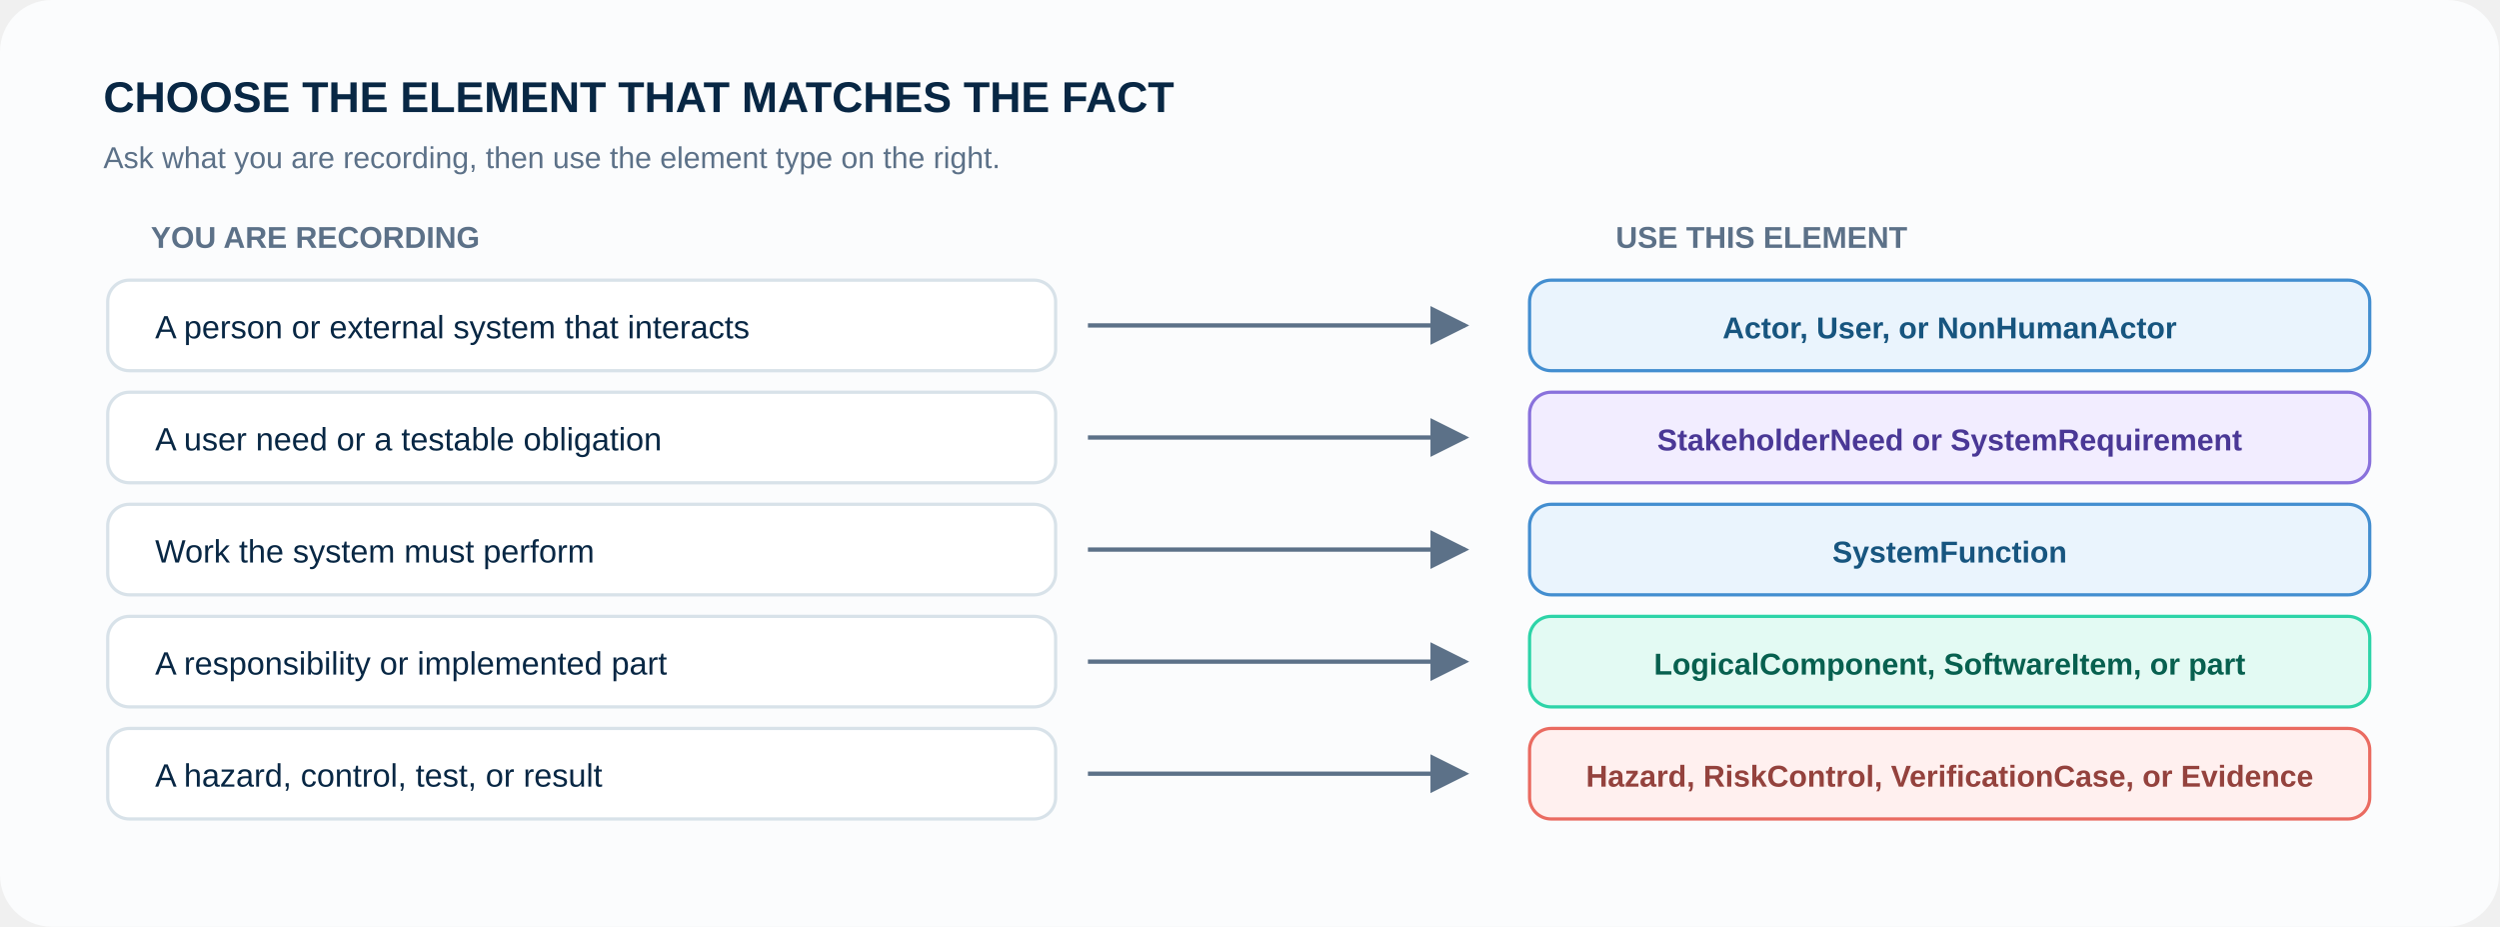
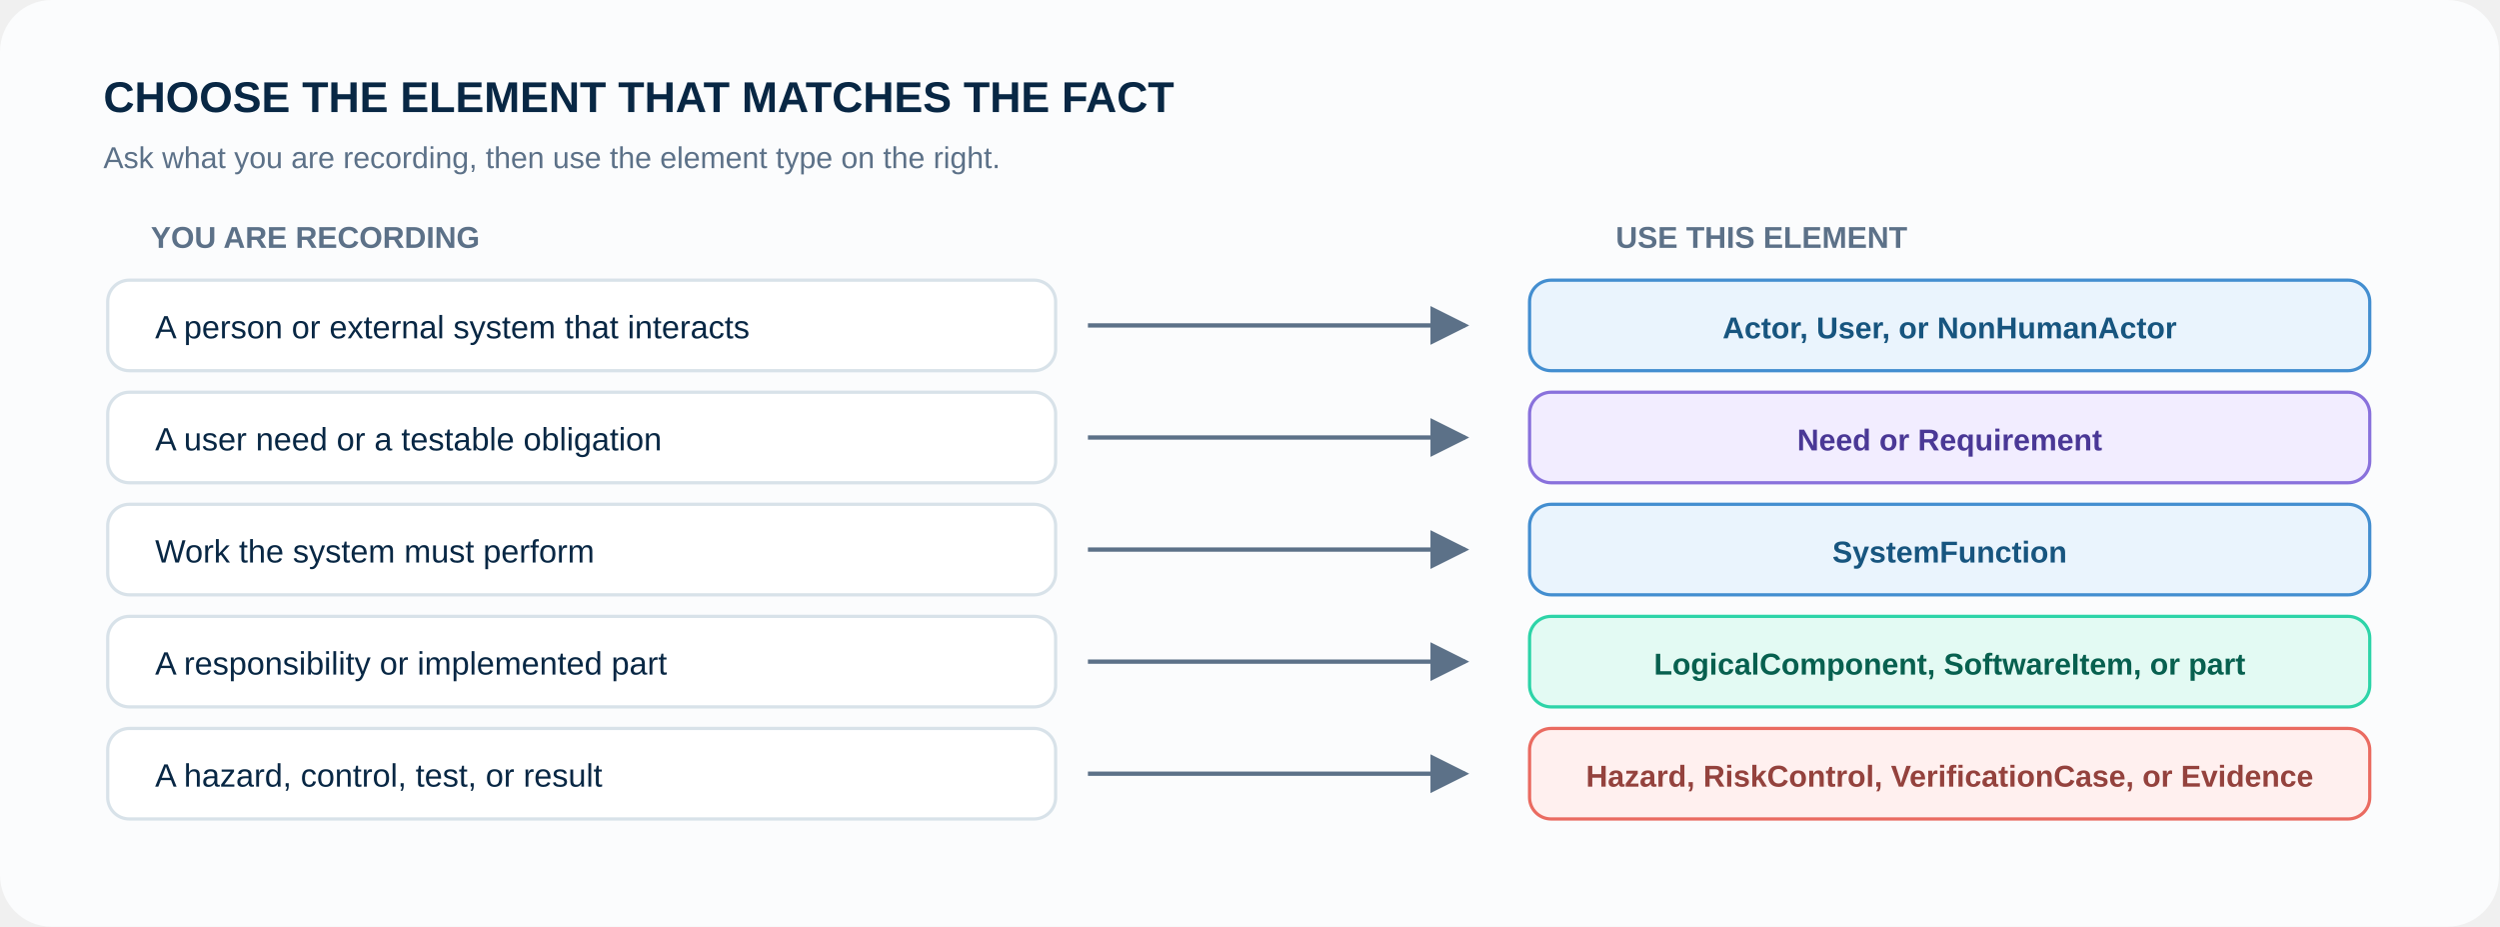
<svg xmlns="http://www.w3.org/2000/svg" width="1160" height="430" viewBox="0 0 1160 430" role="img" aria-labelledby="title desc">
  <defs>
    <marker id="arrow" markerWidth="9" markerHeight="9" refX="8" refY="4.5" orient="auto">
      <path d="M0 0L9 4.5L0 9Z" fill="#5c7188" />
    </marker>
  </defs>
  <rect width="1160" height="430" rx="24" fill="#fbfcfd" />
  <g font-family="Nunito,Arial,sans-serif">
    <text x="48" y="52" font-size="20" font-weight="850" fill="#082744">CHOOSE THE ELEMENT THAT MATCHES THE FACT</text>
    <text x="48" y="78" font-size="14" fill="#5c7188">Ask what you are recording, then use the element type on the right.</text>
  </g>
  <g font-family="Nunito,Arial,sans-serif" font-size="14">
    <text x="70" y="115" font-weight="850" fill="#5c7188">YOU ARE RECORDING</text>
    <text x="750" y="115" font-weight="850" fill="#5c7188">USE THIS ELEMENT</text>
  </g>
  <g font-family="Nunito,Arial,sans-serif">
    <g fill="#ffffff" stroke="#d8e2e9" stroke-width="1.5">
      <rect x="50" y="130" width="440" height="42" rx="10" />
      <rect x="50" y="182" width="440" height="42" rx="10" />
      <rect x="50" y="234" width="440" height="42" rx="10" />
      <rect x="50" y="286" width="440" height="42" rx="10" />
      <rect x="50" y="338" width="440" height="42" rx="10" />
    </g>
    <g font-size="15" fill="#082744">
      <text x="72" y="157">A person or external system that interacts</text>
      <text x="72" y="209">A user need or a testable obligation</text>
      <text x="72" y="261">Work the system must perform</text>
      <text x="72" y="313">A responsibility or implemented part</text>
      <text x="72" y="365">A hazard, control, test, or result</text>
    </g>
    <g stroke="#5c7188" stroke-width="2" marker-end="url(#arrow)">
      <path d="M505 151H680" />
      <path d="M505 203H680" />
      <path d="M505 255H680" />
      <path d="M505 307H680" />
      <path d="M505 359H680" />
    </g>
    <g font-size="14" font-weight="800" text-anchor="middle">
      <rect x="710" y="130" width="390" height="42" rx="10" fill="#eaf4fd" stroke="#438ed0" stroke-width="1.5" />
      <text x="905" y="157" fill="#17557f">Actor, User, or NonHumanActor</text>
      <rect x="710" y="182" width="390" height="42" rx="10" fill="#f2edff" stroke="#8971dc" stroke-width="1.5" />
-       <text x="905" y="209" fill="#4a3896">StakeholderNeed or SystemRequirement</text>
+       <text x="905" y="209" fill="#4a3896">Need or Requirement</text>
      <rect x="710" y="234" width="390" height="42" rx="10" fill="#eaf4fd" stroke="#438ed0" stroke-width="1.5" />
      <text x="905" y="261" fill="#17557f">SystemFunction</text>
      <rect x="710" y="286" width="390" height="42" rx="10" fill="#e3faf3" stroke="#2dd4a8" stroke-width="1.5" />
      <text x="905" y="313" fill="#07604f">LogicalComponent, SoftwareItem, or part</text>
      <rect x="710" y="338" width="390" height="42" rx="10" fill="#fff0ef" stroke="#ea6b61" stroke-width="1.5" />
      <text x="905" y="365" fill="#94423d">Hazard, RiskControl, VerificationCase, or Evidence</text>
    </g>
  </g>
</svg>
